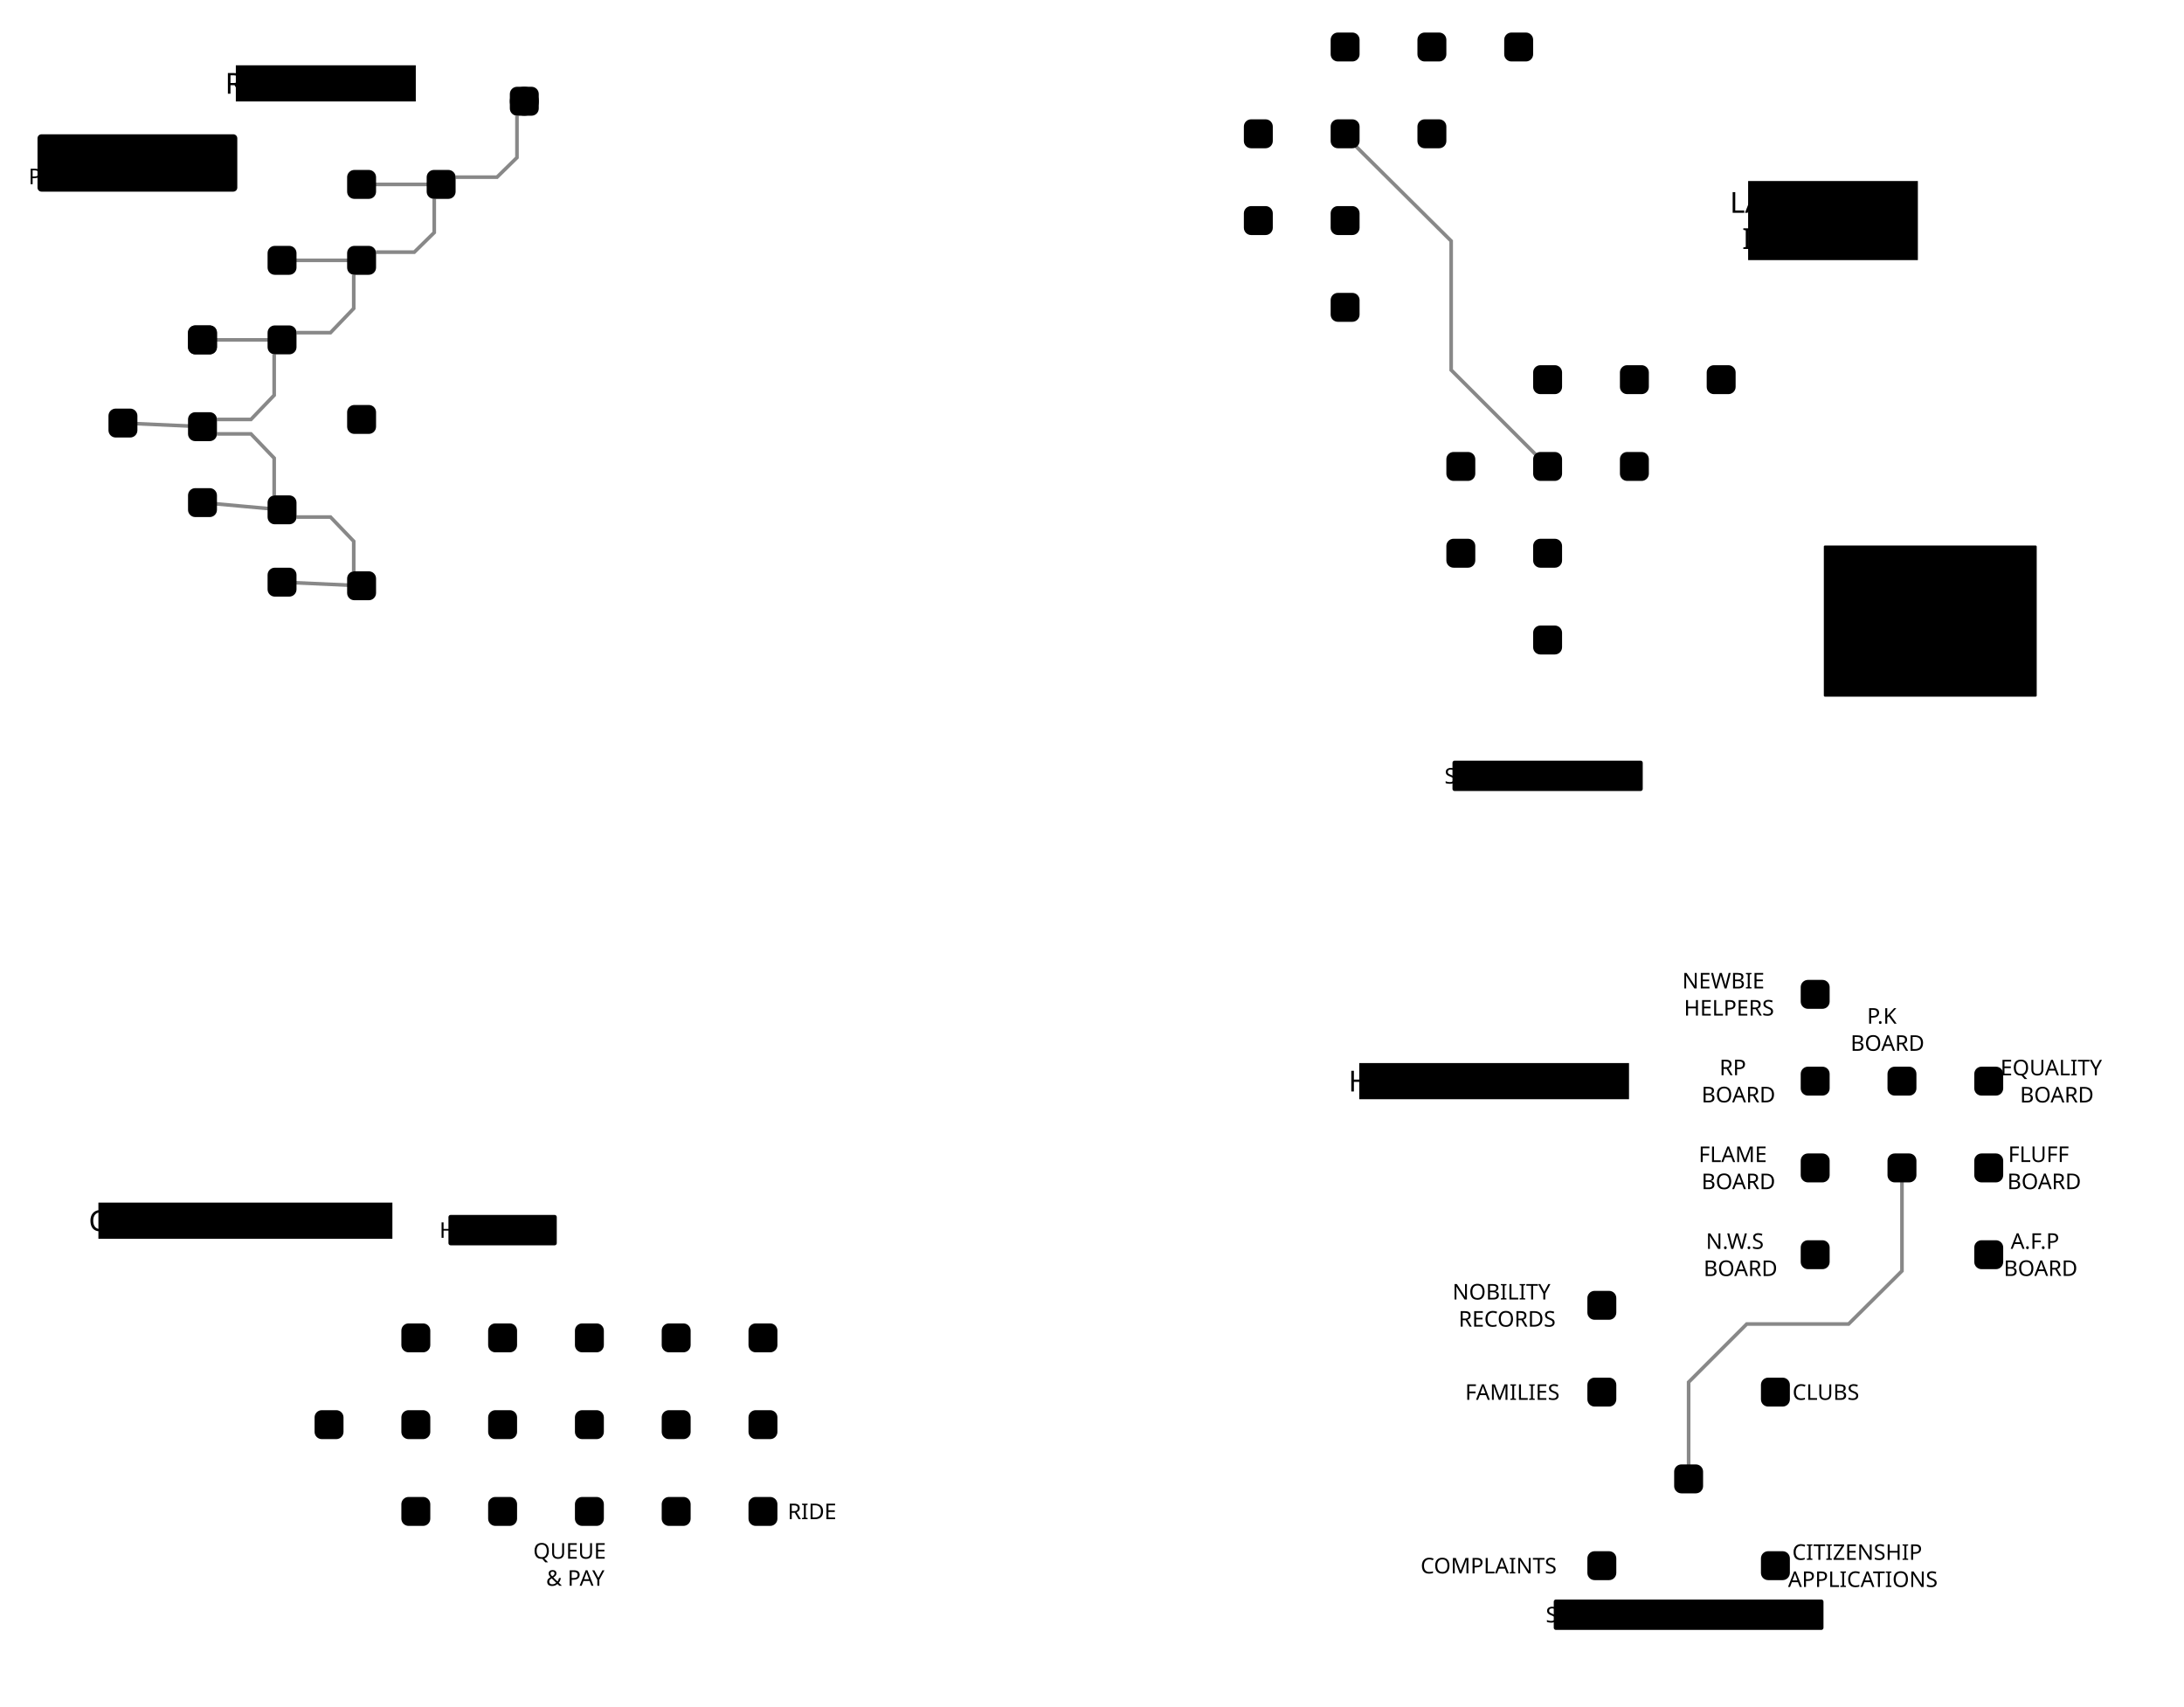
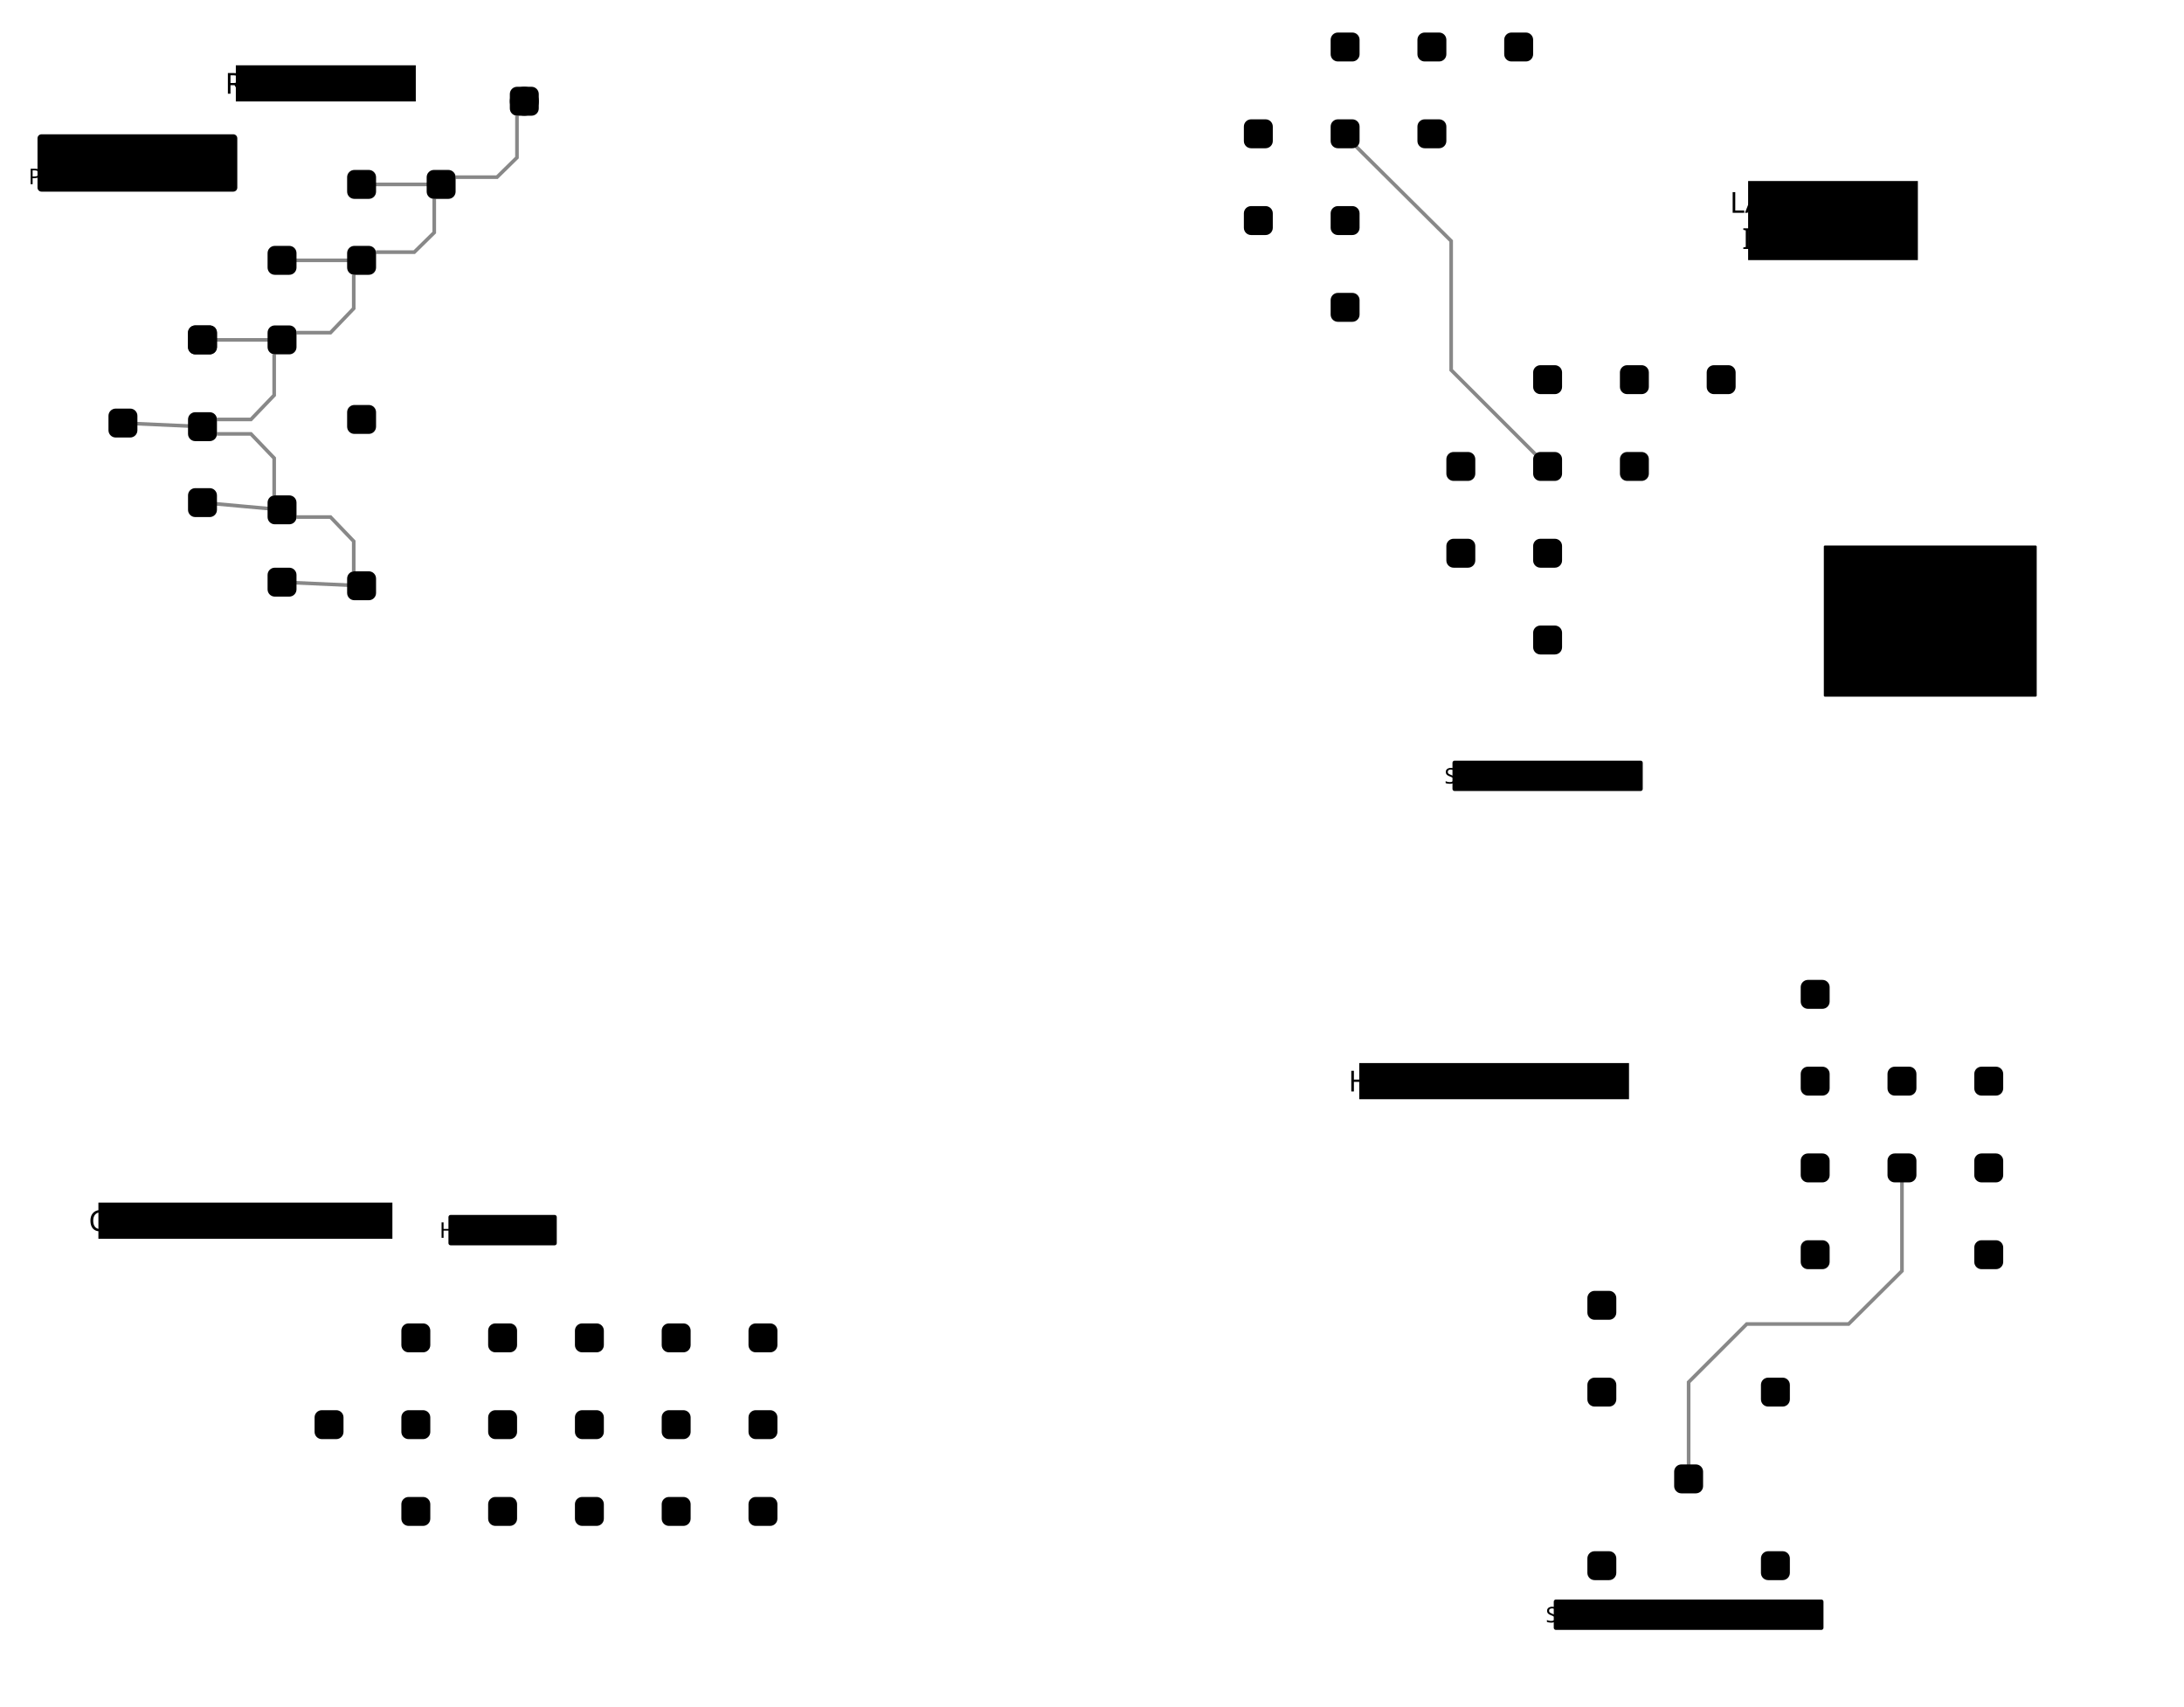
<svg xmlns="http://www.w3.org/2000/svg" viewBox="0 0 604 472" class="map-svg" data-map-id="18" version="1.1" id="svg12" xml:space="preserve">
  <defs id="defs12" />
  <style id="inkscape-font-fix">
text, .map-label, .map-label-muted, .map-label-accent,
.lib-table, .lib-gap-label, .lib-book-label,
.lib-row-num, .lib-book-list, .room-type-label {
  font-family: "Noto Sans", sans-serif;
}
</style>
  <g id="layer-artwork">
    <rect id="rect20-9" width="74.608" height="10" x="375.905" y="294" class="city-sign" style="stroke-width:0.672" />
    <text xml:space="preserve" x="413.009" y="301.86" id="text21-6" class="city-sign-label" text-anchor="middle" font-size="8px" style="font-family:'Noto Sans', sans-serif">
      <tspan x="413.009" y="301.86" style="font-style:normal;font-variant:normal;font-weight:normal;font-stretch:normal;font-family:NotoSans;-inkscape-font-specification:NotoSans" id="tspan20-4">HALL OF RECORDS</tspan>
    </text>
    <rect id="rect12" width="81.304" height="10" x="27.215" y="332.595" class="city-sign" style="stroke-width:0.672" />
    <text xml:space="preserve" x="67.863" y="340.451" id="text13" class="city-sign-label" text-anchor="middle" font-size="8px" style="font-family:'Noto Sans', sans-serif">
      <tspan x="67.863" y="340.451" style="font-style:normal;font-variant:normal;font-weight:normal;font-stretch:normal;font-family:NotoSans;-inkscape-font-specification:NotoSans" id="tspan12">CULTURE INSTITUTE</tspan>
    </text>
    <rect id="rect12-2" width="49.768" height="10" x="65.221" y="18.06" class="city-sign" style="stroke-width:0.672" />
    <text xml:space="preserve" x="89.776" y="25.92" id="text13-9" class="city-sign-label" text-anchor="middle" font-size="8px" style="font-family:'Noto Sans', sans-serif">
      <tspan x="89.776" y="25.92" style="font-style:normal;font-variant:normal;font-weight:normal;font-stretch:normal;font-family:NotoSans;-inkscape-font-specification:NotoSans" id="tspan12-1">RED TOWER</tspan>
    </text>
    <rect id="rect13" width="46.944" height="21.872" x="483.457" y="50.064" class="city-sign" style="stroke-width:0.672" />
    <text xml:space="preserve" x="506.781" y="58.856" id="text14" class="city-sign-label" text-anchor="middle" font-size="8px" style="font-family:'Noto Sans', sans-serif">
      <tspan x="506.781" y="58.856" style="font-style:normal;font-variant:normal;font-weight:normal;font-stretch:normal;font-family:NotoSans;-inkscape-font-specification:NotoSans" id="tspan13">LANGUAGE</tspan>
      <tspan x="506.781" y="68.856" style="font-style:normal;font-variant:normal;font-weight:normal;font-stretch:normal;font-family:NotoSans;-inkscape-font-specification:NotoSans" id="tspan14">INSTITUTE</tspan>
    </text>
    <rect id="rect24" width="29.956" height="8.404" x="124.022" y="336" ry="0.588" class="anno-box" style="stroke-width:1" />
    <text xml:space="preserve" x="138.925" y="342.335" id="text23" class="map-label" text-anchor="middle" font-size="6px" style="font-family:'Noto Sans', sans-serif">
      <tspan x="138.925" y="342.335" style="font-style:normal;font-variant:normal;font-weight:normal;font-stretch:normal;font-family:NotoSans;-inkscape-font-specification:NotoSans" id="tspan23">HOOK ST.</tspan>
    </text>
    <path d="M 139,344.404 V 370" id="path24" class="exit-offmap" />
    <path d="m 467,409 v 33.362" id="path14" class="exit-offmap" />
    <rect id="rect14" width="74.596" height="8.404" x="429.702" y="442.362" ry="0.588" class="anno-box" style="stroke-width:1" />
    <text xml:space="preserve" x="467.069" y="448.697" id="text15" class="map-label" text-anchor="middle" font-size="6px" style="font-family:'Noto Sans', sans-serif">
      <tspan x="467.069" y="448.697" style="font-style:normal;font-variant:normal;font-weight:normal;font-stretch:normal;font-family:NotoSans;-inkscape-font-specification:NotoSans" id="tspan15">ST. OF THE SMILING DOG</tspan>
    </text>
    <path d="m 428,177 v 33.362" id="path15" class="exit-offmap" />
    <rect id="rect15" width="52.618" height="8.404" x="401.691" y="210.362" ry="0.588" class="anno-box" style="stroke-width:1" />
    <text xml:space="preserve" x="427.847" y="216.706" id="text16" class="map-label" text-anchor="middle" font-size="6px" style="font-family:'Noto Sans', sans-serif">
      <tspan x="427.847" y="216.706" style="font-style:normal;font-variant:normal;font-weight:normal;font-stretch:normal;font-family:NotoSans;-inkscape-font-specification:NotoSans" id="tspan16">SERPENTINE WAY</tspan>
    </text>
    <path d="M 428,129 401.328,102.328 V 66.647 L 372,37.5" id="path16" class="exit" fill="none" stroke="#888888" />
    <rect id="rect16" width="55.252" height="15.862" x="10.374" y="37.138" ry="1.109" class="anno-box" style="stroke-width:1" />
    <text xml:space="preserve" x="37.85" y="43.44" id="text17" class="map-label" text-anchor="middle" font-size="6px" style="font-family:'Noto Sans', sans-serif">
      <tspan x="37.85" y="43.44" style="font-style:normal;font-variant:normal;font-weight:normal;font-stretch:normal;font-family:NotoSans;-inkscape-font-specification:NotoSans" id="tspan17">IMPERIAL</tspan>
      <tspan x="37.85" y="50.94" style="font-style:normal;font-variant:normal;font-weight:normal;font-stretch:normal;font-family:NotoSans;-inkscape-font-specification:NotoSans" id="tspan18">PALACE GROUNDS</tspan>
    </text>
    <path d="M 38,53 78,94" id="path18" class="exit-offmap" />
    <path d="m 60,120 h 9.399 l 6.427,6.699 V 137" id="path19" class="exit" fill="none" stroke="#888888" />
    <path d="m 82,143 h 9.399 l 6.427,6.699 0,8.308" id="path20" class="exit" fill="none" stroke="#888888" />
    <path d="m 60,116 h 9.399 l 6.427,-6.699 0,-11.308" id="path21" class="exit" fill="none" stroke="#888888" />
    <path d="m 82,92 h 9.399 l 6.427,-6.699 0,-9.308" id="path22" class="exit" fill="none" stroke="#888888" />
    <path d="m 103.983,69.735 h 10.588 l 5.524,-5.427 V 55" id="path23" class="exit" fill="none" stroke="#888888" />
    <path d="m 126,49 h 11.449 l 5.524,-5.427 V 32" id="path25" class="exit" fill="none" stroke="#888888" />
    <path d="m 34,117 22,1" id="path26" class="exit" fill="none" stroke="#888888" />
    <path d="M 56,94 H 78" id="path27" class="exit" fill="none" stroke="#888888" />
    <path d="m 78,72 h 22" id="path28" class="exit" fill="none" stroke="#888888" />
    <path d="m 100,51 h 22" id="path29" class="exit" fill="none" stroke="#888888" />
    <path d="m 78,161 22,1" id="path29-0" class="exit" fill="none" stroke="#888888" />
    <path d="m 56,139 22,2" id="path30" class="exit" fill="none" stroke="#888888" />
    <rect id="rect39" width="58.875" height="41.792" x="504.392" y="150.872" ry="0.298" class="anno-box" style="stroke-width:1" />
    <text xml:space="preserve" x="516.207" y="157.344" id="text32-0" class="map-label" text-anchor="left" font-size="6px" style="font-family:'Noto Sans', sans-serif">
      <tspan x="516.207" y="157.344" style="font-style:normal;font-variant:normal;font-weight:normal;font-stretch:normal;font-family:NotoSans;-inkscape-font-specification:NotoSans" id="tspan32-6">LANGUAGES</tspan>
    </text>
    <text xml:space="preserve" x="508.866" y="166.516" id="text33-2" class="map-label" text-anchor="left" font-size="6px" style="font-family:'Noto Sans', sans-serif">
      <tspan x="508.866" y="166.516" style="font-style:normal;font-variant:normal;font-weight:normal;font-stretch:normal;font-family:NotoSans;-inkscape-font-specification:NotoSans" id="tspan39-0">1. UBERWALDEAN</tspan>
      <tspan x="508.866" y="174.016" style="font-style:normal;font-variant:normal;font-weight:normal;font-stretch:normal;font-family:NotoSans;-inkscape-font-specification:NotoSans" id="tspan71">2. DJELIAN</tspan>
      <tspan x="508.866" y="181.516" style="font-style:normal;font-variant:normal;font-weight:normal;font-stretch:normal;font-family:NotoSans;-inkscape-font-specification:NotoSans" id="tspan72">3. MORPORKIAN</tspan>
      <tspan x="508.866" y="189.016" style="font-style:normal;font-variant:normal;font-weight:normal;font-stretch:normal;font-family:NotoSans;-inkscape-font-specification:NotoSans" id="tspan73">4. EPHEBIAN</tspan>
    </text>
    <path d="m 504.392,159.263 h 58.875" id="path39" class="anno-rule" />
    <path d="m 467,409 v -26.754 l 16.07,-16.07 h 28.165 L 526,351.493 V 323" id="path73" class="exit" fill="none" stroke="#888888" />
  </g>
  <g id="layer-exits">
    <line id="edge-6931ce621b7f9c0a90ced8e9b7435a3e77beb5d3-9665e368ca73b69741b811e7fbfd3a121e64ca62" class="exit" x1="428" y1="153" x2="428" y2="177" />
    <line id="edge-6931ce621b7f9c0a90ced8e9b7435a3e77beb5d3-76335cd6a1a0e2ad3280cee78b467f5a225d5f58" class="exit" x1="428" y1="153" x2="428" y2="129" />
    <line id="edge-6931ce621b7f9c0a90ced8e9b7435a3e77beb5d3-7f78df3f202caa46c9ca249e88c3bb031180a5e8" class="exit" x1="428" y1="153" x2="404" y2="153" />
    <line id="edge-5f1465dd886e18e50ed25570d824399ffdc0a89d-7f78df3f202caa46c9ca249e88c3bb031180a5e8" class="exit" x1="404" y1="129" x2="404" y2="153" />
    null
    <line id="edge-76335cd6a1a0e2ad3280cee78b467f5a225d5f58-7deb4e7c503c95a2a69b4dbb2df0c1f5110099ba" class="exit" x1="428" y1="129" x2="452" y2="129" />
    <line id="edge-76335cd6a1a0e2ad3280cee78b467f5a225d5f58-c3c8c14270b514de42a131559c2dd7cb37dad1b1" class="exit" x1="428" y1="129" x2="428" y2="105" />
    <line id="edge-c3c8c14270b514de42a131559c2dd7cb37dad1b1-d369c8c457e2ee1776779b47db101841ac14d662" class="exit" x1="428" y1="105" x2="452" y2="105" />
    <line id="edge-5ba30e2a2e11a440a4c7d61f088ce9ed70ba0013-d369c8c457e2ee1776779b47db101841ac14d662" class="exit" x1="476" y1="105" x2="452" y2="105" />
    <line id="edge-7deb4e7c503c95a2a69b4dbb2df0c1f5110099ba-d369c8c457e2ee1776779b47db101841ac14d662" class="exit" x1="452" y1="129" x2="452" y2="105" />
    <line id="edge-1529bb58477a08d99b082096e72be2d5adcca136-47532aa9eb0eade0dcc53ee3417319e9cacc888c" class="exit" x1="372" y1="13" x2="372" y2="37" />
    <line id="edge-27b2986c4f3d4812ff2181464edaf49eb5678d84-47532aa9eb0eade0dcc53ee3417319e9cacc888c" class="exit" x1="372" y1="61" x2="372" y2="37" />
    <line id="edge-2eb04c203d29a3b7588cf6413d7794dd262875a9-47532aa9eb0eade0dcc53ee3417319e9cacc888c" class="exit" x1="396" y1="37" x2="372" y2="37" />
    <line id="edge-2eb04c203d29a3b7588cf6413d7794dd262875a9-b5024ab154b38a47e248cadf7145f86dbb5cfe8f" class="exit" x1="396" y1="37" x2="396" y2="13" />
    <line id="edge-1529bb58477a08d99b082096e72be2d5adcca136-b5024ab154b38a47e248cadf7145f86dbb5cfe8f" class="exit" x1="372" y1="13" x2="396" y2="13" />
    <line id="edge-b5024ab154b38a47e248cadf7145f86dbb5cfe8f-fdff616dbb5c683e56bdab3d4e5429942840da10" class="exit" x1="396" y1="13" x2="420" y2="13" />
    <line id="edge-27b2986c4f3d4812ff2181464edaf49eb5678d84-a05e30af7b025d1e8f86d8b9cfdff4f357029548" class="exit" x1="372" y1="61" x2="372" y2="85" />
    <line id="edge-27b2986c4f3d4812ff2181464edaf49eb5678d84-ab4b6e036aa7c103701d213f585a1c7b882dff00" class="exit" x1="372" y1="61" x2="348" y2="61" />
    <line id="edge-484eaeac133fd374ff330b2a125d6d64bf99fc53-ab4b6e036aa7c103701d213f585a1c7b882dff00" class="exit" x1="348" y1="37" x2="348" y2="61" />
    <line id="edge-1c87e9c733d930cbb71b116039460142c9bdede4-b92fc00e0eaaf546f6eadb07eadbd688a9dd9d18" class="exit" x1="139" y1="394" x2="139" y2="370" />
    <line id="edge-0a243b73afab106a2314656699179cc25cf69f88-b72ab8ab69eb114374405541cf774097c0badc36" class="exit" x1="491" y1="385" x2="467" y2="409" />
    <line id="edge-452069897f8e5b245c4cffe4f2a4bd727c0a0b77-b72ab8ab69eb114374405541cf774097c0badc36" class="exit" x1="443" y1="433" x2="467" y2="409" />
    <line id="edge-b72ab8ab69eb114374405541cf774097c0badc36-b89099126a39b696af6369fa87d7ab8a39ad40a8" class="exit" x1="467" y1="409" x2="491" y2="433" />
    null
    <line id="edge-b72ab8ab69eb114374405541cf774097c0badc36-ff89888267d2c90791638d7d5f6e3abd6743cce5" class="exit" x1="467" y1="409" x2="443" y2="385" />
    <line id="edge-c388c4e98d118e8da34d329d7a7a60e420dc853b-ff89888267d2c90791638d7d5f6e3abd6743cce5" class="exit" x1="443" y1="361" x2="443" y2="385" />
    <line id="edge-16281a4f5ab81d44e9c3ba350fa425e3ead6f07d-cbdd0bee70cbc7b6ee0a81e40bd93fde52d44803" class="exit" x1="502" y1="347" x2="526" y2="323" />
    <line id="edge-3334ba995086458e57dcdbc4791a93f3e61f8d97-cbdd0bee70cbc7b6ee0a81e40bd93fde52d44803" class="exit" x1="502" y1="299" x2="526" y2="323" />
    <line id="edge-80e96c9555ba2a94560aee3bebffeb23d55925bc-cbdd0bee70cbc7b6ee0a81e40bd93fde52d44803" class="exit" x1="526" y1="299" x2="526" y2="323" />
    <line id="edge-8c8aa38cc035a0a0b0fe9eabb4bfc8832a8a60d5-cbdd0bee70cbc7b6ee0a81e40bd93fde52d44803" class="exit" x1="550" y1="323" x2="526" y2="323" />
    <line id="edge-a6f5dd786d9de06277a1e7eed17d7db9cd52767b-cbdd0bee70cbc7b6ee0a81e40bd93fde52d44803" class="exit" x1="502" y1="323" x2="526" y2="323" />
    <line id="edge-c042dd257c355d7370865e6b8fb7937b7fa69eec-cbdd0bee70cbc7b6ee0a81e40bd93fde52d44803" class="exit" x1="550" y1="299" x2="526" y2="323" />
    <line id="edge-c7c2f2d57777327d0930ded30ae068f010b56bf5-cbdd0bee70cbc7b6ee0a81e40bd93fde52d44803" class="exit" x1="550" y1="347" x2="526" y2="323" />
    <line id="edge-3334ba995086458e57dcdbc4791a93f3e61f8d97-8e68d7a1f9b32566b53710561050508fdddc1e6f" class="exit" x1="502" y1="299" x2="502" y2="275" />
    null
    <line id="edge-6c002ab33a87ac8cba0315580753f2a6c06c0214-bd559090589e83c751d232b9886295801406eb02" class="exit" x1="100" y1="116" x2="78" y2="94" />
    null
    null
    null
    null
    null
    <line id="edge-17dfea208a970f011439246d4f013af6e9a5bbc7-1c87e9c733d930cbb71b116039460142c9bdede4" class="exit" x1="163" y1="394" x2="139" y2="394" />
    <line id="edge-1c87e9c733d930cbb71b116039460142c9bdede4-523ab169060756477785e856ae8b95fb9c24f677" class="exit" x1="139" y1="394" x2="139" y2="418" />
    <line id="edge-1c87e9c733d930cbb71b116039460142c9bdede4-fd073e69e5f0d09e1bfbcf223b7b3951c73d18f2" class="exit" x1="139" y1="394" x2="115" y2="394" />
    <line id="edge-1015e13009ba3b909ab438362cbce7f104ff0e2f-fd073e69e5f0d09e1bfbcf223b7b3951c73d18f2" class="exit" x1="115" y1="418" x2="115" y2="394" />
    <line id="edge-a27741741af6f69e3e232c29a78b613a98c41029-fd073e69e5f0d09e1bfbcf223b7b3951c73d18f2" class="exit" x1="115" y1="370" x2="115" y2="394" />
    <line id="edge-ea7d700b21cf5f01b80aed1053ef03cbdf5adac3-fd073e69e5f0d09e1bfbcf223b7b3951c73d18f2" class="exit" x1="91" y1="394" x2="115" y2="394" />
    <line id="edge-17dfea208a970f011439246d4f013af6e9a5bbc7-456c8c542ff4686a371252ccf7c11bcd5ed54a0a" class="exit" x1="163" y1="394" x2="187" y2="394" />
    <line id="edge-17dfea208a970f011439246d4f013af6e9a5bbc7-a4ebe7464c25506807e1d07fbabd4aa3ab325577" class="exit" x1="163" y1="394" x2="163" y2="370" />
    <line id="edge-17dfea208a970f011439246d4f013af6e9a5bbc7-f07d43212a21b8292dc9790b7daee3ce81ab1dcc" class="exit" x1="163" y1="394" x2="163" y2="418" />
  </g>
  <g id="layer-rooms">
    <rect id="room-9665e368ca73b69741b811e7fbfd3a121e64ca62" class="room indoor" data-label="the entrance to the Language Institute" x="424" y="173" width="8" height="8" rx="2" />
    <rect id="room-6931ce621b7f9c0a90ced8e9b7435a3e77beb5d3" class="room indoor" data-label="the ground floor corridor in the Language Institute" x="424" y="149" width="8" height="8" rx="2" />
    <rect id="room-7f78df3f202caa46c9ca249e88c3bb031180a5e8" class="room indoor" data-label="Morporkian learning room for Agatean students" x="400" y="149" width="8" height="8" rx="2" />
    <rect id="room-5f1465dd886e18e50ed25570d824399ffdc0a89d" class="room indoor" data-label="Morporkian classroom for Agatean students" x="400" y="125" width="8" height="8" rx="2" />
    <rect id="room-76335cd6a1a0e2ad3280cee78b467f5a225d5f58" class="room indoor" data-label="ground floor of a stairwell in the Language Institute" x="424" y="125" width="8" height="8" rx="2" />
-     <polygon class="stair-symbol" points="428,126 425.5,131 430.5,131" id="polygon1" />
+     <polygon class="stair-symbol" points="428,126 425.5,131 430.5,131" />
    <rect id="room-c3c8c14270b514de42a131559c2dd7cb37dad1b1" class="room indoor" data-label="Uberwaldean classroom for Agatean students" x="424" y="101" width="8" height="8" rx="2" />
    <rect id="room-d369c8c457e2ee1776779b47db101841ac14d662" class="room indoor" data-label="Djelian learning room for Agatean students" x="448" y="101" width="8" height="8" rx="2" />
    <rect id="room-7deb4e7c503c95a2a69b4dbb2df0c1f5110099ba" class="room indoor" data-label="Ephebian classroom for Agatean students" x="448" y="125" width="8" height="8" rx="2" />
    <rect id="room-5ba30e2a2e11a440a4c7d61f088ce9ed70ba0013" class="room indoor" data-label="Djelian classroom for Agatean students" x="472" y="101" width="8" height="8" rx="2" />
    <rect id="room-47532aa9eb0eade0dcc53ee3417319e9cacc888c" class="room indoor" data-label="the first floor of a stairwell in the Language Institute" x="368" y="33" width="8" height="8" rx="2" />
-     <polygon class="stair-symbol" points="372,40 369.5,35 374.5,35" id="polygon2" />
+     <polygon class="stair-symbol" points="372,40 369.5,35 374.5,35" />
    <rect id="room-2eb04c203d29a3b7588cf6413d7794dd262875a9" class="room indoor" data-label="Agatean classroom for Ephebian students" x="392" y="33" width="8" height="8" rx="2" />
    <rect id="room-b5024ab154b38a47e248cadf7145f86dbb5cfe8f" class="room indoor" data-label="Agatean learning room for Morporkian students" x="392" y="9" width="8" height="8" rx="2" />
    <rect id="room-fdff616dbb5c683e56bdab3d4e5429942840da10" class="room indoor" data-label="Agatean classroom for Morporkian students" x="416" y="9" width="8" height="8" rx="2" />
    <rect id="room-1529bb58477a08d99b082096e72be2d5adcca136" class="room indoor" data-label="Agatean classroom for Uberwaldean students" x="368" y="9" width="8" height="8" rx="2" />
    <rect id="room-27b2986c4f3d4812ff2181464edaf49eb5678d84" class="room indoor" data-label="the first floor corridor in the Language Institute" x="368" y="57" width="8" height="8" rx="2" />
    <rect id="room-ab4b6e036aa7c103701d213f585a1c7b882dff00" class="room indoor" data-label="Agatean learning room for Djelian students" x="344" y="57" width="8" height="8" rx="2" />
    <rect id="room-484eaeac133fd374ff330b2a125d6d64bf99fc53" class="room indoor" data-label="Agatean classroom for Djelian students" x="344" y="33" width="8" height="8" rx="2" />
    <rect id="room-a05e30af7b025d1e8f86d8b9cfdff4f357029548" class="room indoor room-shop" data-label="small shop" x="368" y="81" width="8" height="8" rx="2" />
-     <text class="room-type-label" font-size="4.5" x="372" y="85" text-anchor="middle" dominant-baseline="central" id="text2">S</text>
+     <text class="room-type-label" font-size="4.5" x="372" y="85" text-anchor="middle" dominant-baseline="central">S</text>
    <rect id="room-b92fc00e0eaaf546f6eadb07eadbd688a9dd9d18" class="room indoor" data-label="north entrance to a friendly building" x="135" y="366" width="8" height="8" rx="2" />
    <rect id="room-b72ab8ab69eb114374405541cf774097c0badc36" class="room indoor" data-label="octagon court" x="463" y="405" width="8" height="8" rx="2" />
-     <polygon class="stair-symbol" points="467,406 464.5,411 469.5,411" id="polygon3" />
+     <polygon class="stair-symbol" points="467,406 464.5,411 469.5,411" />
    <rect id="room-452069897f8e5b245c4cffe4f2a4bd727c0a0b77" class="room indoor" data-label="Complaints Department" x="439" y="429" width="8" height="8" rx="2" />
    <rect id="room-b89099126a39b696af6369fa87d7ab8a39ad40a8" class="room indoor" data-label="citizenship application room" x="487" y="429" width="8" height="8" rx="2" />
    <rect id="room-0a243b73afab106a2314656699179cc25cf69f88" class="room indoor" data-label="club control room" x="487" y="381" width="8" height="8" rx="2" />
    <rect id="room-ff89888267d2c90791638d7d5f6e3abd6743cce5" class="room indoor" data-label="family control room" x="439" y="381" width="8" height="8" rx="2" />
    <rect id="room-c388c4e98d118e8da34d329d7a7a60e420dc853b" class="room indoor" data-label="nobility records room" x="439" y="357" width="8" height="8" rx="2" />
    <rect id="room-cbdd0bee70cbc7b6ee0a81e40bd93fde52d44803" class="room indoor" data-label="landing" x="522" y="319" width="8" height="8" rx="2" />
-     <polygon class="stair-symbol" points="526,326 523.5,321 528.5,321" id="polygon4" />
+     <polygon class="stair-symbol" points="526,326 523.5,321 528.5,321" />
    <rect id="room-c7c2f2d57777327d0930ded30ae068f010b56bf5" class="room indoor" data-label="Alt.fan.pratchett room, Hall of Records" x="546" y="343" width="8" height="8" rx="2" />
    <rect id="room-8c8aa38cc035a0a0b0fe9eabb4bfc8832a8a60d5" class="room indoor" data-label="Fluff room, Hall of Records" x="546" y="319" width="8" height="8" rx="2" />
    <rect id="room-c042dd257c355d7370865e6b8fb7937b7fa69eec" class="room indoor" data-label="Equality room, Hall of Records" x="546" y="295" width="8" height="8" rx="2" />
    <rect id="room-80e96c9555ba2a94560aee3bebffeb23d55925bc" class="room indoor" data-label="Player Killers room, Hall of Records" x="522" y="295" width="8" height="8" rx="2" />
    <rect id="room-3334ba995086458e57dcdbc4791a93f3e61f8d97" class="room indoor" data-label="Role Players room, Hall of Records" x="498" y="295" width="8" height="8" rx="2" />
    <rect id="room-8e68d7a1f9b32566b53710561050508fdddc1e6f" class="room indoor" data-label="Bes_Pelargic Newbie Helpers Room" x="498" y="271" width="8" height="8" rx="2" />
    <rect id="room-a6f5dd786d9de06277a1e7eed17d7db9cd52767b" class="room indoor" data-label="Flame room, Hall of Records" x="498" y="319" width="8" height="8" rx="2" />
    <rect id="room-16281a4f5ab81d44e9c3ba350fa425e3ead6f07d" class="room indoor" data-label="NeverWending Story room, Hall of Records" x="498" y="343" width="8" height="8" rx="2" />
-     <rect id="room-bd559090589e83c751d232b9886295801406eb02" class="room indoor" data-label="Tier of Seven Hundred Corridors" x="74" y="90" width="8" height="8" rx="2" />
-     <polygon class="stair-symbol" points="78,91 80.5,94 78,97 75.5,94" id="polygon5" />
-     <rect id="room-67b1db6814846e857c8d071cc78c80e862cf84e4" class="room indoor" data-label="Tier of Silk and Sartorial Elegance" x="96" y="68" width="8" height="8" rx="2" />
-     <polygon class="stair-symbol" points="100,69 102.5,72 100,75 97.5,72" id="polygon6" />
-     <rect id="room-41252d0fd35927a83dcdccc77e44f024f4a21bc3" class="room indoor" data-label="Tier of Blessed Offerings of Lint" x="118" y="47" width="8" height="8" rx="2" />
-     <polygon class="stair-symbol" points="122,48 124.5,51 122,54 119.5,51" id="polygon7" />
-     <rect id="room-74f440c587096501695eaa22b10d365db26e5cf7" class="room indoor" data-label="Tier of Natural Beauty and Life" x="141" y="24" width="8" height="8" rx="2" />
-     <polygon class="stair-symbol" points="145,31 142.5,26 147.5,26" id="polygon8" />
-     <rect id="room-92df02d0df3840f46498577edad6f12c5f445890" class="room indoor" data-label="Tier of Bountiful Gifts from the Ocean" x="52" y="114" width="8" height="8" rx="2" />
-     <polygon class="stair-symbol" points="56,115 58.5,118 56,121 53.5,118" id="polygon9" />
-     <rect id="room-eadc14d4d9c0abeac1241f5bf5956082fe41311d" class="room indoor" data-label="Tier of Unexpected Visitations" x="74" y="137" width="8" height="8" rx="2" />
-     <polygon class="stair-symbol" points="78,138 80.5,141 78,144 75.5,141" id="polygon10" />
-     <rect id="room-01b40f55867f6e8c556f12b5d513276989498450" class="room indoor" data-label="Tier of Eternal Accursed Darkness" x="96" y="158" width="8" height="8" rx="2" />
-     <polygon class="stair-symbol" points="100,159 97.5,164 102.5,164" id="polygon11" />
+     <rect id="room-bd559090589e83c751d232b9886295801406eb02" class="room indoor room-temple" data-label="Tier of Seven Hundred Corridors" x="74" y="90" width="8" height="8" rx="2" />
+     <text class="room-type-label" font-size="4.5" x="78" y="94" text-anchor="middle" dominant-baseline="central">R</text>
+     <rect id="room-67b1db6814846e857c8d071cc78c80e862cf84e4" class="room indoor room-temple" data-label="Tier of Silk and Sartorial Elegance" x="96" y="68" width="8" height="8" rx="2" />
+     <text class="room-type-label" font-size="4.5" x="100" y="72" text-anchor="middle" dominant-baseline="central">R</text>
+     <rect id="room-41252d0fd35927a83dcdccc77e44f024f4a21bc3" class="room indoor room-temple" data-label="Tier of Blessed Offerings of Lint" x="118" y="47" width="8" height="8" rx="2" />
+     <text class="room-type-label" font-size="4.5" x="122" y="51" text-anchor="middle" dominant-baseline="central">R</text>
+     <rect id="room-74f440c587096501695eaa22b10d365db26e5cf7" class="room indoor room-temple" data-label="Tier of Natural Beauty and Life" x="141" y="24" width="8" height="8" rx="2" />
+     <text class="room-type-label" font-size="4.5" x="145" y="28" text-anchor="middle" dominant-baseline="central">R</text>
+     <rect id="room-92df02d0df3840f46498577edad6f12c5f445890" class="room indoor room-temple" data-label="Tier of Bountiful Gifts from the Ocean" x="52" y="114" width="8" height="8" rx="2" />
+     <text class="room-type-label" font-size="4.5" x="56" y="118" text-anchor="middle" dominant-baseline="central">R</text>
+     <rect id="room-eadc14d4d9c0abeac1241f5bf5956082fe41311d" class="room indoor room-temple" data-label="Tier of Unexpected Visitations" x="74" y="137" width="8" height="8" rx="2" />
+     <text class="room-type-label" font-size="4.5" x="78" y="141" text-anchor="middle" dominant-baseline="central">R</text>
+     <rect id="room-01b40f55867f6e8c556f12b5d513276989498450" class="room indoor room-temple" data-label="Tier of Eternal Accursed Darkness" x="96" y="158" width="8" height="8" rx="2" />
+     <text class="room-type-label" font-size="4.5" x="100" y="162" text-anchor="middle" dominant-baseline="central">R</text>
    <rect id="room-1c87e9c733d930cbb71b116039460142c9bdede4" class="room indoor" data-label="halfway down a busy hallway" x="135" y="390" width="8" height="8" rx="2" />
    <rect id="room-fd073e69e5f0d09e1bfbcf223b7b3951c73d18f2" class="room indoor" data-label="near the western end of a busy hallway" x="111" y="390" width="8" height="8" rx="2" />
    <rect id="room-a27741741af6f69e3e232c29a78b613a98c41029" class="room indoor" data-label="busy Haiku room / of the Culture Institute / in Bes Pelargic" x="111" y="366" width="8" height="8" rx="2" />
    <rect id="room-ea7d700b21cf5f01b80aed1053ef03cbdf5adac3" class="room indoor" data-label="western end of a busy hallway" x="87" y="390" width="8" height="8" rx="2" />
    <rect id="room-1015e13009ba3b909ab438362cbce7f104ff0e2f" class="room indoor" data-label="room of Origami" x="111" y="414" width="8" height="8" rx="2" />
    <rect id="room-523ab169060756477785e856ae8b95fb9c24f677" class="room indoor" data-label="bonsai room" x="135" y="414" width="8" height="8" rx="2" />
    <rect id="room-17dfea208a970f011439246d4f013af6e9a5bbc7" class="room indoor" data-label="near the eastern end of a busy hallway" x="159" y="390" width="8" height="8" rx="2" />
    <rect id="room-f07d43212a21b8292dc9790b7daee3ce81ab1dcc" class="room indoor" data-label="history room" x="159" y="414" width="8" height="8" rx="2" />
    <rect id="room-456c8c542ff4686a371252ccf7c11bcd5ed54a0a" class="room indoor" data-label="eastern end of a busy hallway" x="183" y="390" width="8" height="8" rx="2" />
    <rect id="room-a4ebe7464c25506807e1d07fbabd4aa3ab325577" class="room indoor room-clothes" data-label="crowded gift shop" x="159" y="366" width="8" height="8" rx="2" />
-     <text class="room-type-label" font-size="4.5" x="163" y="370" text-anchor="middle" dominant-baseline="central" id="text11">C</text>
+     <text class="room-type-label" font-size="4.5" x="163" y="370" text-anchor="middle" dominant-baseline="central">C</text>
    <rect id="room-fda3910d73cca46deb9964de8f2df8ef3da9ee8e" class="room indoor" data-label="winding maze of corridors" x="52" y="90" width="8" height="8" rx="2" />
-     <rect id="room-0f1f77b332e68972667abea6d70845c3fccf3a92" class="room indoor" data-label="shrine to Fish" x="30" y="113" width="8" height="8" rx="2" />
+     <rect id="room-0f1f77b332e68972667abea6d70845c3fccf3a92" class="room indoor room-temple" data-label="shrine to Fish" x="30" y="113" width="8" height="8" rx="2" />
+     <text class="room-type-label" font-size="4.5" x="34" y="117" text-anchor="middle" dominant-baseline="central">R</text>
    <circle id="room-9660989df76299bbe1ab49bed8c7ce8921033730" class="room outdoor" data-label="top of a high tower, overlooking the Imperial District" cx="145" cy="28" r="4" />
-     <rect id="room-f7c501aa210783f028e37f69e3c48cff178ad9c9" class="room indoor" data-label="shrine to Gufnork" x="96" y="47" width="8" height="8" rx="2" />
-     <rect id="room-fc6499a65b719e33b8c66c08b7381fcea6911cce" class="room indoor" data-label="shrine to Gapp" x="74" y="68" width="8" height="8" rx="2" />
-     <rect id="room-48a3a5901f3b2847fcda9c6dd9bf7e7743e387f2" class="room indoor" data-label="shrine to Sandelfon" x="52" y="90" width="8" height="8" rx="2" />
-     <rect id="room-a5bcfdabc9ad1b3bd2fce360ed720e3a92eaf07d" class="room indoor" data-label="shrine to Sek" x="74" y="157" width="8" height="8" rx="2" />
-     <rect id="room-33719ab3815251e6e7db4cfbbb5286351cac96a1" class="room indoor" data-label="shrine to Hat" x="52" y="135" width="8" height="8" rx="2" />
+     <rect id="room-f7c501aa210783f028e37f69e3c48cff178ad9c9" class="room indoor room-temple" data-label="shrine to Gufnork" x="96" y="47" width="8" height="8" rx="2" />
+     <text class="room-type-label" font-size="4.5" x="100" y="51" text-anchor="middle" dominant-baseline="central">R</text>
+     <rect id="room-fc6499a65b719e33b8c66c08b7381fcea6911cce" class="room indoor room-temple" data-label="shrine to Gapp" x="74" y="68" width="8" height="8" rx="2" />
+     <text class="room-type-label" font-size="4.5" x="78" y="72" text-anchor="middle" dominant-baseline="central">R</text>
+     <rect id="room-48a3a5901f3b2847fcda9c6dd9bf7e7743e387f2" class="room indoor room-temple" data-label="shrine to Sandelfon" x="52" y="90" width="8" height="8" rx="2" />
+     <text class="room-type-label" font-size="4.5" x="56" y="94" text-anchor="middle" dominant-baseline="central">R</text>
+     <rect id="room-a5bcfdabc9ad1b3bd2fce360ed720e3a92eaf07d" class="room indoor room-temple" data-label="shrine to Sek" x="74" y="157" width="8" height="8" rx="2" />
+     <text class="room-type-label" font-size="4.5" x="78" y="161" text-anchor="middle" dominant-baseline="central">R</text>
+     <rect id="room-33719ab3815251e6e7db4cfbbb5286351cac96a1" class="room indoor room-temple" data-label="shrine to Hat" x="52" y="135" width="8" height="8" rx="2" />
+     <text class="room-type-label" font-size="4.5" x="56" y="139" text-anchor="middle" dominant-baseline="central">R</text>
    <rect id="room-c4ef6fc584f491695c3b706785f980b900a143b9" class="room indoor" data-label="creation room in the Culture Institute" x="183" y="414" width="8" height="8" rx="2" />
    <rect id="room-de51da7cd703a9c1e9d6e3fc6873f2d8f50ae8f6" class="room indoor" data-label="ancient room in the Culture Institute" x="207" y="414" width="8" height="8" rx="2" />
    <rect id="room-73068e8e9963d5813a24311a7733be0d0663c12e" class="room indoor" data-label="imperial room in the Culture Institute" x="207" y="390" width="8" height="8" rx="2" />
    <rect id="room-318fcb2234dfcb6d5ce71b4a62ca7bba1767638c" class="room indoor" data-label="republic room in the Culture Institute" x="207" y="366" width="8" height="8" rx="2" />
    <rect id="room-11b57b1cbfb470b7b3c5f2ac69ddad833552b180" class="room indoor" data-label="exit room in the Culture Institute" x="183" y="366" width="8" height="8" rx="2" />
    <rect id="room-6c002ab33a87ac8cba0315580753f2a6c06c0214" class="room indoor room-shop" data-label="small office" x="96" y="112" width="8" height="8" rx="2" />
-     <text class="room-type-label" font-size="4.5" x="100" y="116" text-anchor="middle" dominant-baseline="central" id="text12">S</text>
-     <text xml:space="preserve" x="228.48" y="420.142" id="text46" class="map-label" text-anchor="middle" font-size="6px" style="font-family:'Noto Sans', sans-serif">
-       <tspan x="228.48" y="420.142" style="font-style:normal;font-variant:normal;font-weight:normal;font-stretch:normal;font-family:NotoSans;-inkscape-font-specification:NotoSans" id="tspan46">RIDE</tspan>
-     </text>
-     <text xml:space="preserve" x="162.997" y="431.057" id="text30" class="map-label" text-anchor="middle" font-size="6px" style="font-family:'Noto Sans', sans-serif">
-       <tspan x="162.997" y="431.057" style="font-style:normal;font-variant:normal;font-weight:normal;font-stretch:normal;font-family:NotoSans;-inkscape-font-specification:NotoSans" id="tspan30">QUEUE</tspan>
-       <tspan x="162.997" y="438.557" style="font-style:normal;font-variant:normal;font-weight:normal;font-stretch:normal;font-family:NotoSans;-inkscape-font-specification:NotoSans" id="tspan31">&amp; PAY</tspan>
-     </text>
-     <text xml:space="preserve" x="415.591" y="435.145" id="text32" class="map-label" text-anchor="middle" font-size="6px" style="font-family:'Noto Sans', sans-serif">
-       <tspan x="415.591" y="435.145" style="font-style:normal;font-variant:normal;font-weight:normal;font-stretch:normal;font-family:NotoSans;-inkscape-font-specification:NotoSans" id="tspan32">COMPLAINTS</tspan>
-     </text>
-     <text xml:space="preserve" x="422.162" y="387.142" id="text33" class="map-label" text-anchor="middle" font-size="6px" style="font-family:'Noto Sans', sans-serif">
-       <tspan x="422.162" y="387.142" style="font-style:normal;font-variant:normal;font-weight:normal;font-stretch:normal;font-family:NotoSans;-inkscape-font-specification:NotoSans" id="tspan33">FAMILIES</tspan>
-     </text>
-     <text xml:space="preserve" x="420.702" y="359.395" id="text34" class="map-label" text-anchor="middle" font-size="6px" style="font-family:'Noto Sans', sans-serif">
-       <tspan x="420.702" y="359.395" style="font-style:normal;font-variant:normal;font-weight:normal;font-stretch:normal;font-family:NotoSans;-inkscape-font-specification:NotoSans" id="tspan34">NOBILITY</tspan>
-       <tspan x="420.702" y="366.895" style="font-style:normal;font-variant:normal;font-weight:normal;font-stretch:normal;font-family:NotoSans;-inkscape-font-specification:NotoSans" id="tspan35">RECORDS</tspan>
-     </text>
-     <text xml:space="preserve" x="508.855" y="387.142" id="text36" class="map-label" text-anchor="middle" font-size="6px" style="font-family:'Noto Sans', sans-serif">
-       <tspan x="508.855" y="387.142" style="font-style:normal;font-variant:normal;font-weight:normal;font-stretch:normal;font-family:NotoSans;-inkscape-font-specification:NotoSans" id="tspan36">CLUBS</tspan>
-     </text>
-     <text xml:space="preserve" x="519.086" y="431.392" id="text37" class="map-label" text-anchor="middle" font-size="6px" style="font-family:'Noto Sans', sans-serif">
-       <tspan x="519.086" y="431.392" style="font-style:normal;font-variant:normal;font-weight:normal;font-stretch:normal;font-family:NotoSans;-inkscape-font-specification:NotoSans" id="tspan37">CITIZENSHIP</tspan>
-       <tspan x="519.086" y="438.892" style="font-style:normal;font-variant:normal;font-weight:normal;font-stretch:normal;font-family:NotoSans;-inkscape-font-specification:NotoSans" id="tspan38">APPLICATIONS</tspan>
-     </text>
-     <text xml:space="preserve" x="525.892" y="283.104" id="text39" class="map-label" text-anchor="middle" font-size="6px" style="font-family:'Noto Sans', sans-serif">
-       <tspan x="525.892" y="283.104" style="font-style:normal;font-variant:normal;font-weight:normal;font-stretch:normal;font-family:NotoSans;-inkscape-font-specification:NotoSans" id="tspan39">P.K</tspan>
-       <tspan x="525.892" y="290.604" style="font-style:normal;font-variant:normal;font-weight:normal;font-stretch:normal;font-family:NotoSans;-inkscape-font-specification:NotoSans" id="tspan40">BOARD</tspan>
-     </text>
-     <text xml:space="preserve" x="482.069" y="273.362" id="text42" class="map-label" text-anchor="middle" font-size="6px" style="font-family:'Noto Sans', sans-serif">
-       <tspan x="482.069" y="273.362" style="font-style:normal;font-variant:normal;font-weight:normal;font-stretch:normal;font-family:NotoSans;-inkscape-font-specification:NotoSans" id="tspan42">NEWBIE</tspan>
-       <tspan x="482.069" y="280.862" style="font-style:normal;font-variant:normal;font-weight:normal;font-stretch:normal;font-family:NotoSans;-inkscape-font-specification:NotoSans" id="tspan43">HELPERS</tspan>
-     </text>
-     <text xml:space="preserve" x="484.676" y="297.362" id="text45" class="map-label" text-anchor="middle" font-size="6px" style="font-family:'Noto Sans', sans-serif">
-       <tspan x="484.676" y="297.362" style="font-style:normal;font-variant:normal;font-weight:normal;font-stretch:normal;font-family:NotoSans;-inkscape-font-specification:NotoSans" id="tspan45">RP</tspan>
-       <tspan x="484.676" y="304.862" style="font-style:normal;font-variant:normal;font-weight:normal;font-stretch:normal;font-family:NotoSans;-inkscape-font-specification:NotoSans" id="tspan47">BOARD</tspan>
-     </text>
-     <text xml:space="preserve" x="484.676" y="321.371" id="text49" class="map-label" text-anchor="middle" font-size="6px" style="font-family:'Noto Sans', sans-serif">
-       <tspan x="484.676" y="321.371" style="font-style:normal;font-variant:normal;font-weight:normal;font-stretch:normal;font-family:NotoSans;-inkscape-font-specification:NotoSans" id="tspan49">FLAME</tspan>
-       <tspan x="484.676" y="328.871" style="font-style:normal;font-variant:normal;font-weight:normal;font-stretch:normal;font-family:NotoSans;-inkscape-font-specification:NotoSans" id="tspan50">BOARD</tspan>
-     </text>
-     <text xml:space="preserve" x="485.25" y="345.392" id="text52" class="map-label" text-anchor="middle" font-size="6px" style="font-family:'Noto Sans', sans-serif">
-       <tspan x="485.25" y="345.392" style="font-style:normal;font-variant:normal;font-weight:normal;font-stretch:normal;font-family:NotoSans;-inkscape-font-specification:NotoSans" id="tspan52">N.W.S</tspan>
-       <tspan x="485.25" y="352.892" style="font-style:normal;font-variant:normal;font-weight:normal;font-stretch:normal;font-family:NotoSans;-inkscape-font-specification:NotoSans" id="tspan53">BOARD</tspan>
-     </text>
-     <text xml:space="preserve" x="568.247" y="345.371" id="text55" class="map-label" text-anchor="middle" font-size="6px" style="font-family:'Noto Sans', sans-serif">
-       <tspan x="568.247" y="345.371" style="font-style:normal;font-variant:normal;font-weight:normal;font-stretch:normal;font-family:NotoSans;-inkscape-font-specification:NotoSans" id="tspan55">A.F.P</tspan>
-       <tspan x="568.247" y="352.871" style="font-style:normal;font-variant:normal;font-weight:normal;font-stretch:normal;font-family:NotoSans;-inkscape-font-specification:NotoSans" id="tspan56">BOARD</tspan>
-     </text>
-     <text xml:space="preserve" x="569.238" y="321.362" id="text58" class="map-label" text-anchor="middle" font-size="6px" style="font-family:'Noto Sans', sans-serif">
-       <tspan x="569.238" y="321.362" style="font-style:normal;font-variant:normal;font-weight:normal;font-stretch:normal;font-family:NotoSans;-inkscape-font-specification:NotoSans" id="tspan58">FLUFF</tspan>
-       <tspan x="569.238" y="328.862" style="font-style:normal;font-variant:normal;font-weight:normal;font-stretch:normal;font-family:NotoSans;-inkscape-font-specification:NotoSans" id="tspan59">BOARD</tspan>
-     </text>
-     <text xml:space="preserve" x="572.732" y="297.395" id="text61" class="map-label" text-anchor="middle" font-size="6px" style="font-family:'Noto Sans', sans-serif">
-       <tspan x="572.732" y="297.395" style="font-style:normal;font-variant:normal;font-weight:normal;font-stretch:normal;font-family:NotoSans;-inkscape-font-specification:NotoSans" id="tspan61">EQUALITY</tspan>
-       <tspan x="572.732" y="304.895" style="font-style:normal;font-variant:normal;font-weight:normal;font-stretch:normal;font-family:NotoSans;-inkscape-font-specification:NotoSans" id="tspan62">BOARD</tspan>
-     </text>
+     <text class="room-type-label" font-size="4.5" x="100" y="116" text-anchor="middle" dominant-baseline="central">S</text>
  </g>
  <g id="layer-room-labels">
    <text xml:space="preserve" x="427.112" y="106.428" id="text3" class="map-label" font-size="4px" text-align="center" style="font-family:'Noto Sans', sans-serif">
      <tspan id="tspan3" x="427.112" y="106.428">1</tspan>
    </text>
    <text xml:space="preserve" x="474.864" y="106.448" id="text63" class="map-label" font-size="4px" text-align="center" style="font-family:'Noto Sans', sans-serif">
      <tspan id="tspan63" x="474.864" y="106.448">2</tspan>
    </text>
    <text xml:space="preserve" x="402.88" y="130.428" id="text64" class="map-label" font-size="4px" text-align="center" style="font-family:'Noto Sans', sans-serif">
      <tspan id="tspan64" x="402.88" y="130.428">3</tspan>
    </text>
    <text xml:space="preserve" x="450.854" y="130.436" id="text65" class="map-label" font-size="4px" text-align="center" style="font-family:'Noto Sans', sans-serif">
      <tspan id="tspan65" x="450.854" y="130.436">4</tspan>
    </text>
  </g>
  <g id="layer-labels" />
</svg>
